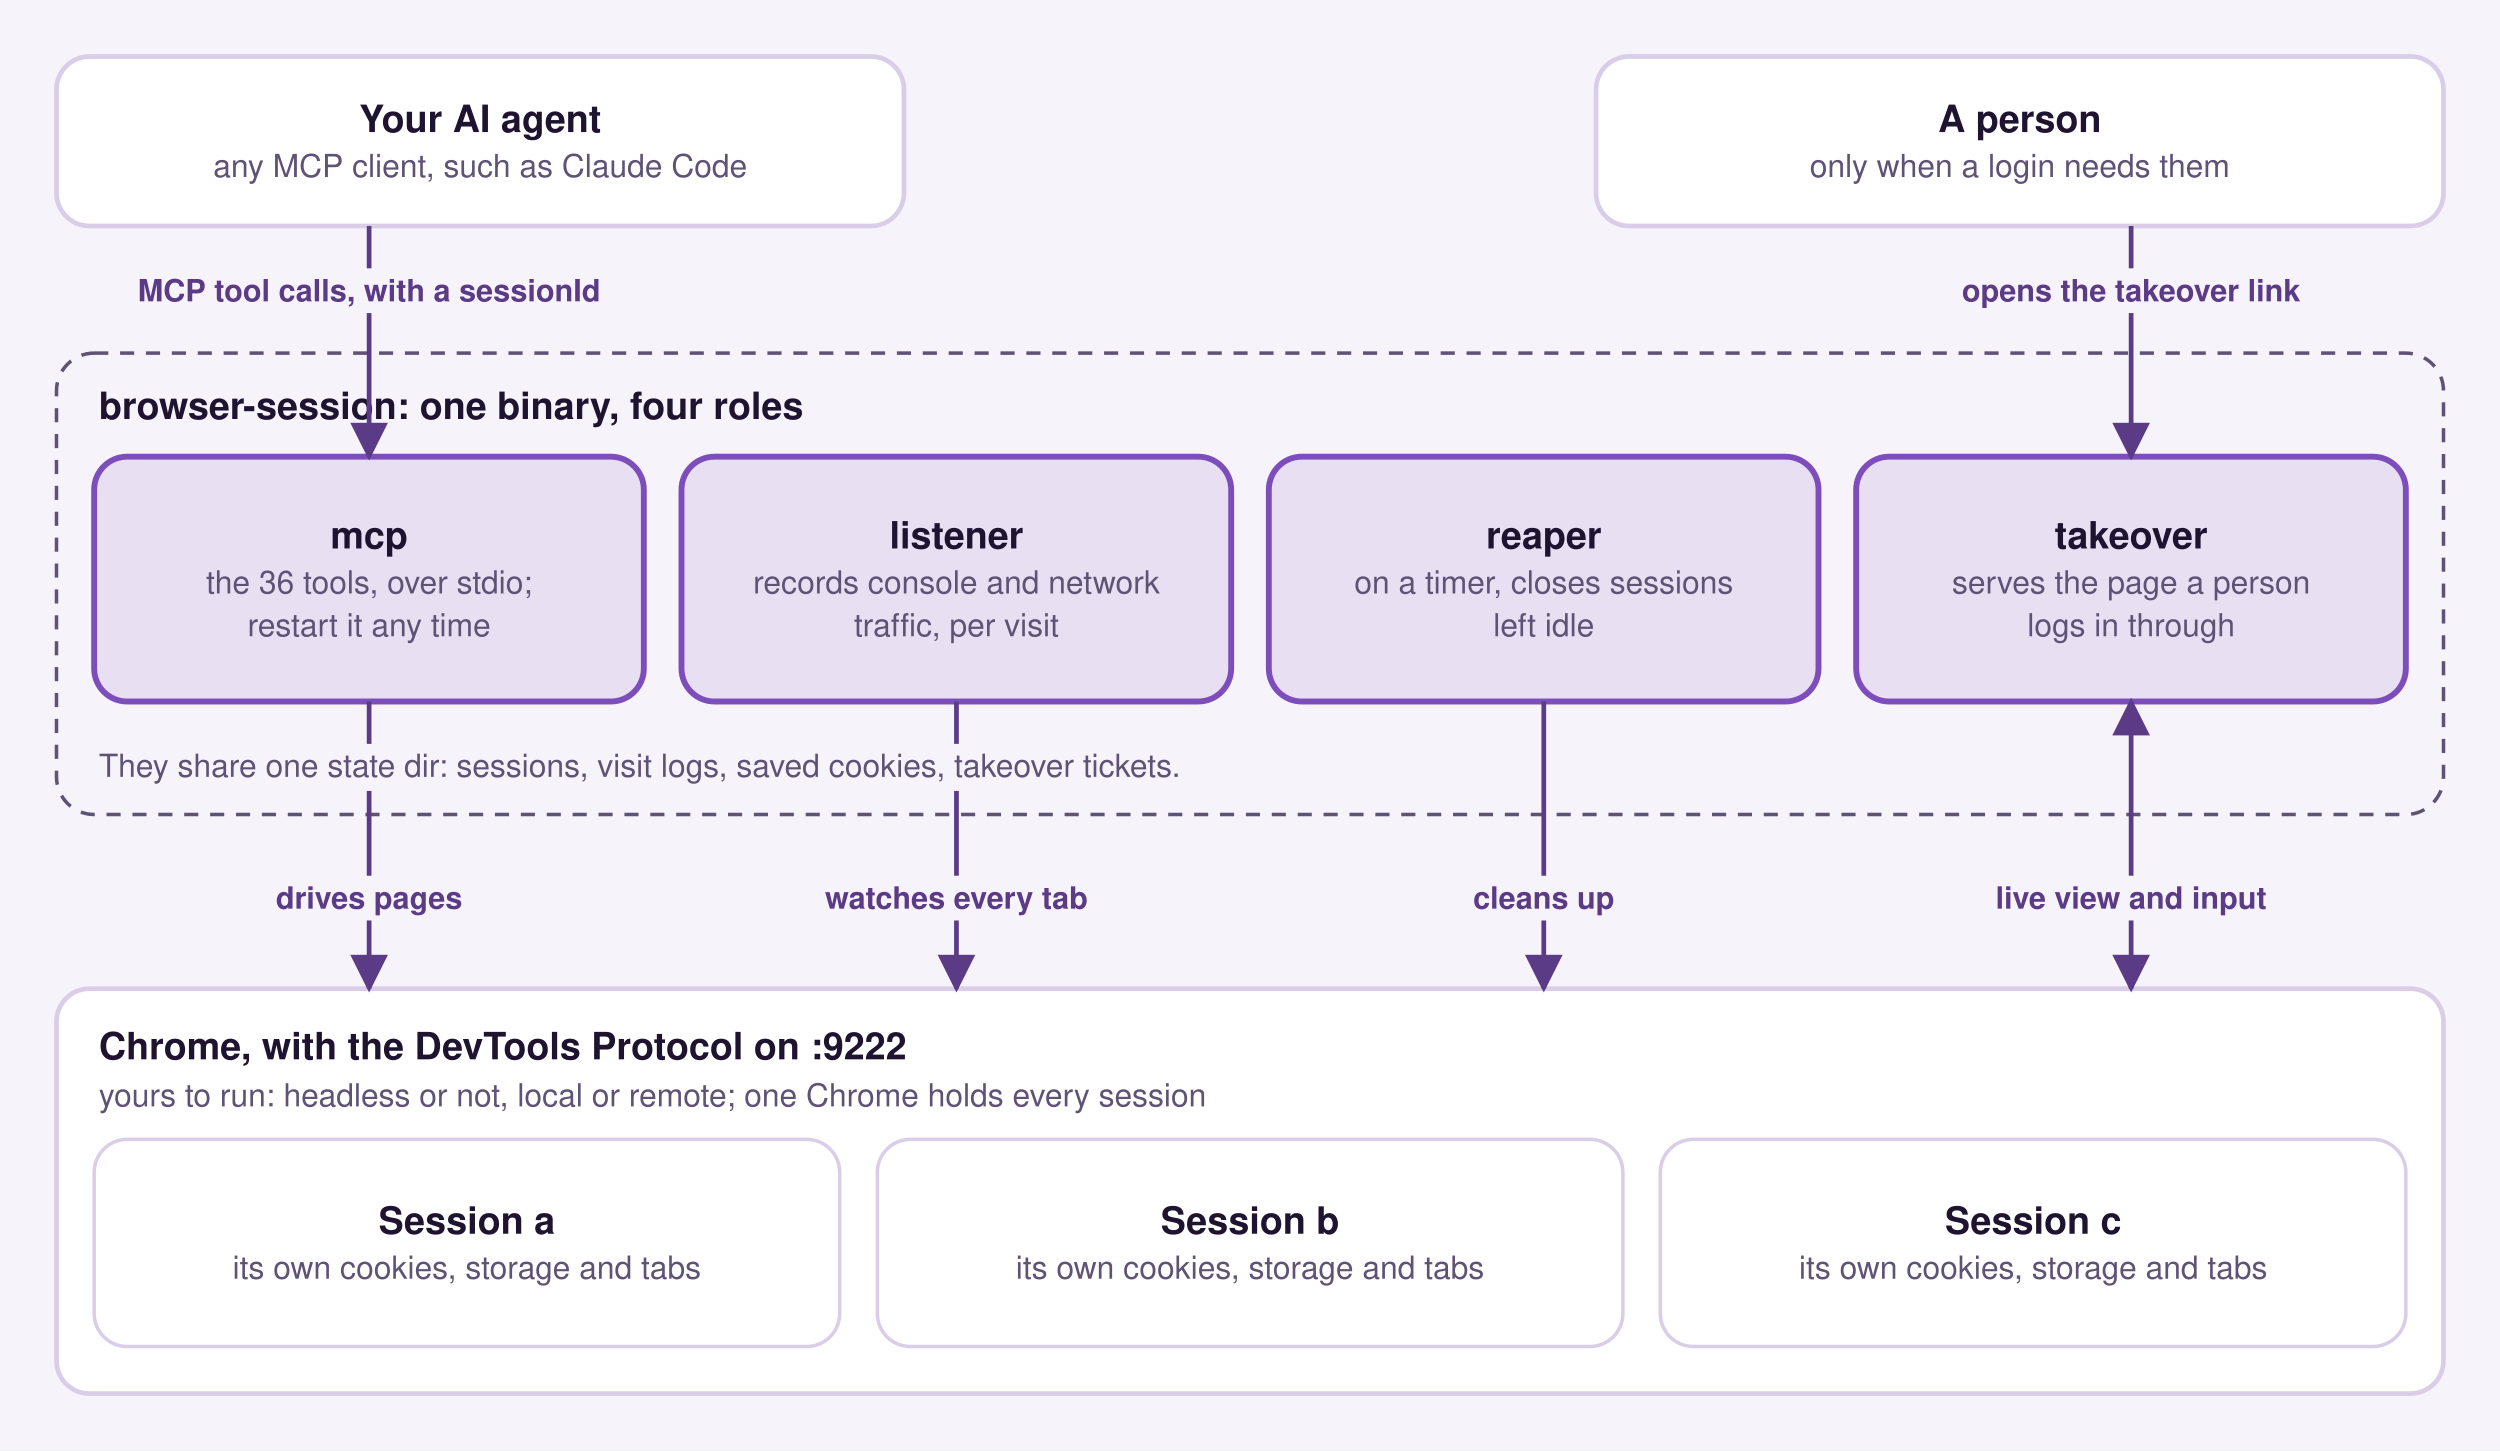
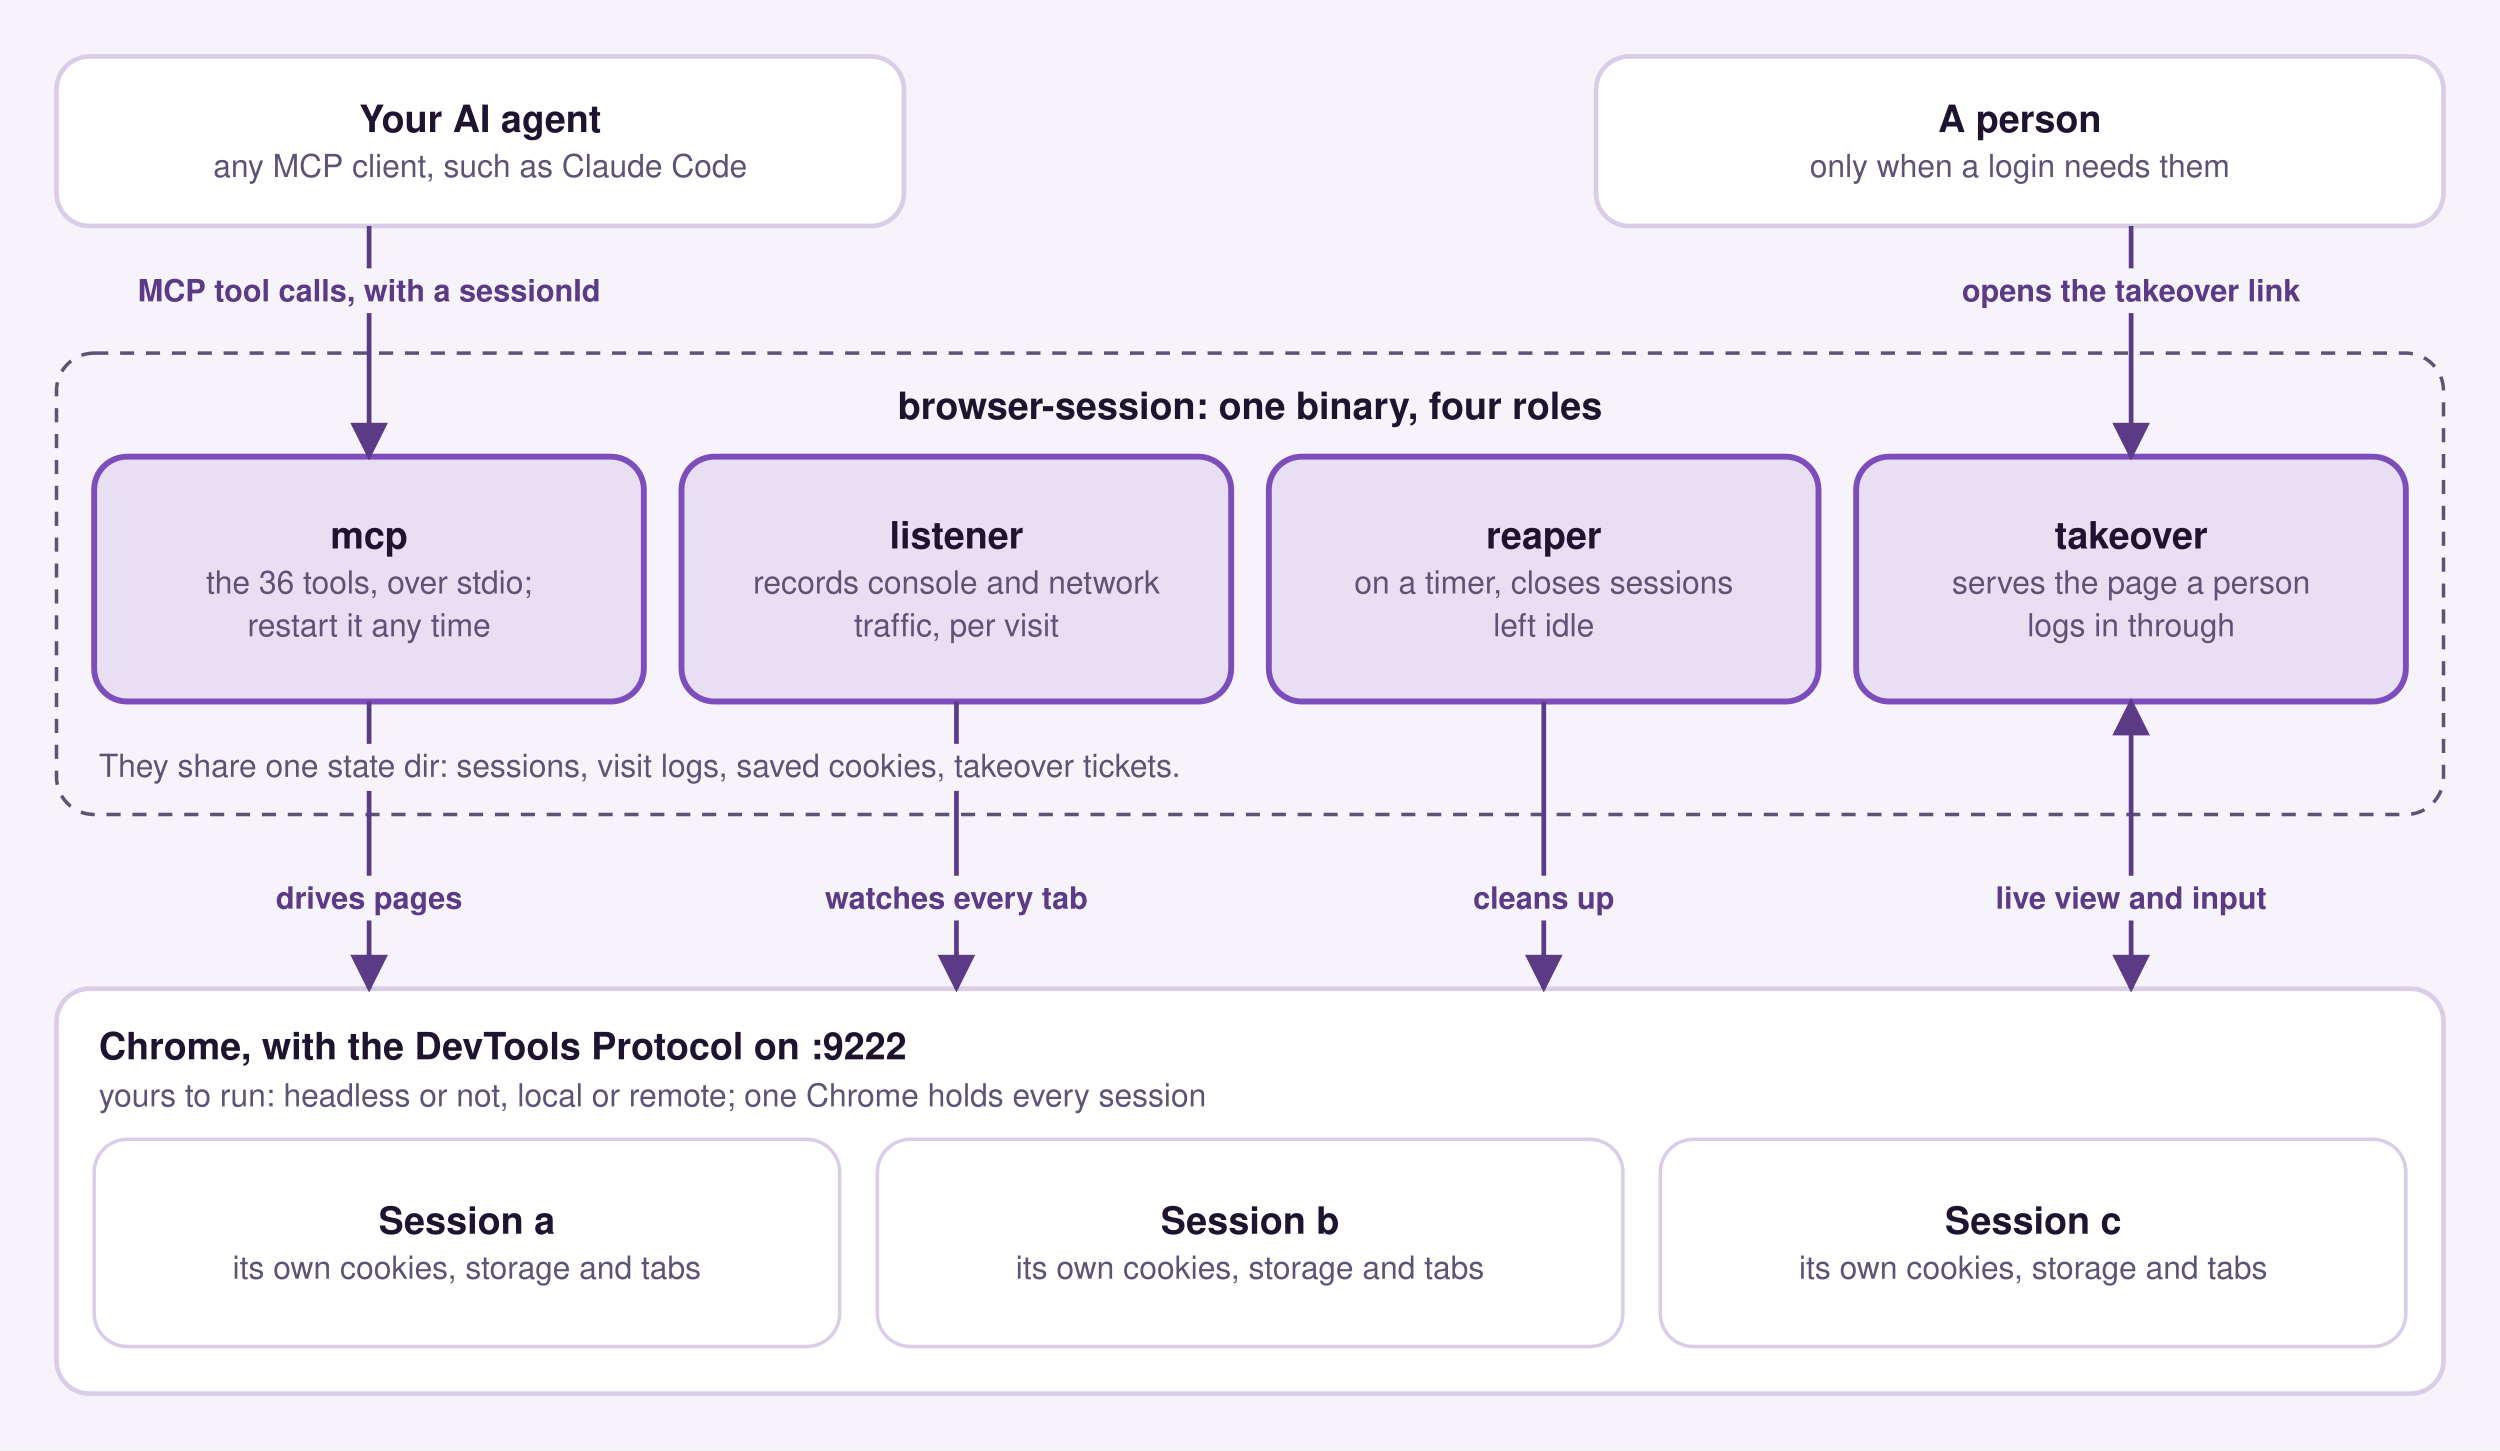
<svg xmlns="http://www.w3.org/2000/svg" viewBox="0 0 1062 616" width="1062" height="616" role="img">
  <style>
  text { font-family: -apple-system, 'Segoe UI', Helvetica, Arial, sans-serif; fill: #1f1430; }
  .bg { fill: #f7f3fb; }
  .box { fill: #ffffff; stroke: #d9cde8; stroke-width: 2; }
  .key { fill: #7c4dbb; fill-opacity: .12; stroke: #7c4dbb; stroke-width: 2.5; }
  .end { fill: #5b3a86; fill-opacity: .14; stroke: #5b3a86; stroke-width: 2; }
  .note { fill: #fdf6c3; stroke: #c9b440; stroke-width: 1.5; }
  .frame { fill: #ffffff; stroke: #d9cde8; stroke-width: 1.5; }
  .group { fill: none; stroke: #5f5375; stroke-width: 1.5; stroke-dasharray: 6 5; }
  .title { font-size: 16px; font-weight: 650; }
  .sub { font-size: 13.5px; fill: #5f5375; }
  .label { font-size: 13px; font-weight: 550; fill: #5b3a86; }
  .mono { font-family: ui-monospace, SFMono-Regular, Menlo, Consolas, monospace; font-size: 12.5px; }
  .edge { fill: none; stroke: #5b3a86; stroke-width: 2; marker-end: url(#arrow); }
  .both { marker-start: url(#arrow); }
  .ret { stroke-dasharray: 7 5; }
  .life { stroke: #d9cde8; stroke-width: 2; stroke-dasharray: 4 5; }
  .tag { fill: #f7f3fb; }
  .head { fill: #5b3a86; }
</style>
  <defs>
    <marker id="arrow" viewBox="0 0 10 10" refX="9" refY="5" markerWidth="8" markerHeight="8" orient="auto-start-reverse">
      <path class="head" d="M0 0L10 5L0 10z" />
    </marker>
  </defs>
  <rect class="bg" width="1062" height="616" />
  <rect class="group" x="24" y="150" width="1014" height="196" rx="16" />
-   <text class="title" x="42" y="178">browser-session: one binary, four roles</text>
+   <text class="title" x="531" y="178" text-anchor="middle">browser-session: one binary, four roles</text>
  <rect class="box" x="24" y="420" width="1014" height="172" rx="14" />
  <text class="title" x="42" y="450">Chrome, with the DevTools Protocol on :9222</text>
  <text class="sub" x="42" y="470">yours to run: headless or not, local or remote; one Chrome holds every session</text>
  <rect class="box" x="24" y="24" width="360" height="72" rx="14" />
  <text class="title" x="204" y="56.1" text-anchor="middle">Your AI agent</text>
  <text class="sub" x="204" y="75.2" text-anchor="middle">any MCP client, such as Claude Code</text>
  <rect class="box" x="678" y="24" width="360" height="72" rx="14" />
  <text class="title" x="858" y="56.1" text-anchor="middle">A person</text>
  <text class="sub" x="858" y="75.2" text-anchor="middle">only when a login needs them</text>
  <rect class="key" x="40" y="194" width="233.5" height="104" rx="14" />
  <text class="title" x="156.8" y="233" text-anchor="middle">mcp</text>
  <text class="sub" x="156.8" y="252.1" text-anchor="middle">the 36 tools, over stdio;</text>
  <text class="sub" x="156.8" y="270.3" text-anchor="middle">restart it any time</text>
  <rect class="key" x="289.5" y="194" width="233.5" height="104" rx="14" />
  <text class="title" x="406.3" y="233" text-anchor="middle">listener</text>
  <text class="sub" x="406.3" y="252.1" text-anchor="middle">records console and network</text>
  <text class="sub" x="406.3" y="270.3" text-anchor="middle">traffic, per visit</text>
  <rect class="key" x="539" y="194" width="233.5" height="104" rx="14" />
  <text class="title" x="655.8" y="233" text-anchor="middle">reaper</text>
  <text class="sub" x="655.8" y="252.1" text-anchor="middle">on a timer, closes sessions</text>
  <text class="sub" x="655.8" y="270.3" text-anchor="middle">left idle</text>
  <rect class="key" x="788.5" y="194" width="233.5" height="104" rx="14" />
  <text class="title" x="905.3" y="233" text-anchor="middle">takeover</text>
  <text class="sub" x="905.3" y="252.1" text-anchor="middle">serves the page a person</text>
  <text class="sub" x="905.3" y="270.3" text-anchor="middle">logs in through</text>
  <rect class="frame" x="40" y="484" width="316.7" height="88" rx="14" />
  <text class="title" x="198.3" y="524.1" text-anchor="middle">Session a</text>
  <text class="sub" x="198.3" y="543.2" text-anchor="middle">its own cookies, storage and tabs</text>
  <rect class="frame" x="372.7" y="484" width="316.7" height="88" rx="14" />
  <text class="title" x="531" y="524.1" text-anchor="middle">Session b</text>
  <text class="sub" x="531" y="543.2" text-anchor="middle">its own cookies, storage and tabs</text>
  <rect class="frame" x="705.3" y="484" width="316.7" height="88" rx="14" />
  <text class="title" x="863.7" y="524.1" text-anchor="middle">Session c</text>
  <text class="sub" x="863.7" y="543.2" text-anchor="middle">its own cookies, storage and tabs</text>
  <path class="edge" d="M156.8 96L156.8 194" />
  <rect class="tag" x="38.4" y="114" width="236.6" height="19" rx="5" />
  <text class="label" x="156.8" y="128" text-anchor="middle">MCP tool calls, with a sessionId</text>
  <path class="edge" d="M905.3 96L905.3 194" />
  <rect class="tag" x="818.5" y="114" width="173.5" height="19" rx="5" />
  <text class="label" x="905.3" y="128" text-anchor="middle">opens the takeover link</text>
  <path class="edge" d="M156.8 298L156.8 420" />
  <path class="edge" d="M406.3 298L406.3 420" />
  <path class="edge" d="M655.8 298L655.8 420" />
  <path class="edge both" d="M905.3 298L905.3 420" />
  <rect class="tag" x="108.6" y="372" width="96.2" height="19" rx="5" />
  <text class="label" x="156.8" y="386" text-anchor="middle">drives pages</text>
  <rect class="tag" x="340.6" y="372" width="131.3" height="19" rx="5" />
  <text class="label" x="406.3" y="386" text-anchor="middle">watches every tab</text>
  <rect class="tag" x="618.2" y="372" width="75.2" height="19" rx="5" />
  <text class="label" x="655.8" y="386" text-anchor="middle">cleans up</text>
  <rect class="tag" x="36" y="316" width="595.2" height="20" rx="5" />
  <text class="sub" x="42" y="330">They share one state dir: sessions, visit logs, saved cookies, takeover tickets.</text>
  <rect class="tag" x="832.6" y="372" width="145.4" height="19" rx="5" />
  <text class="label" x="905.3" y="386" text-anchor="middle">live view and input</text>
</svg>
